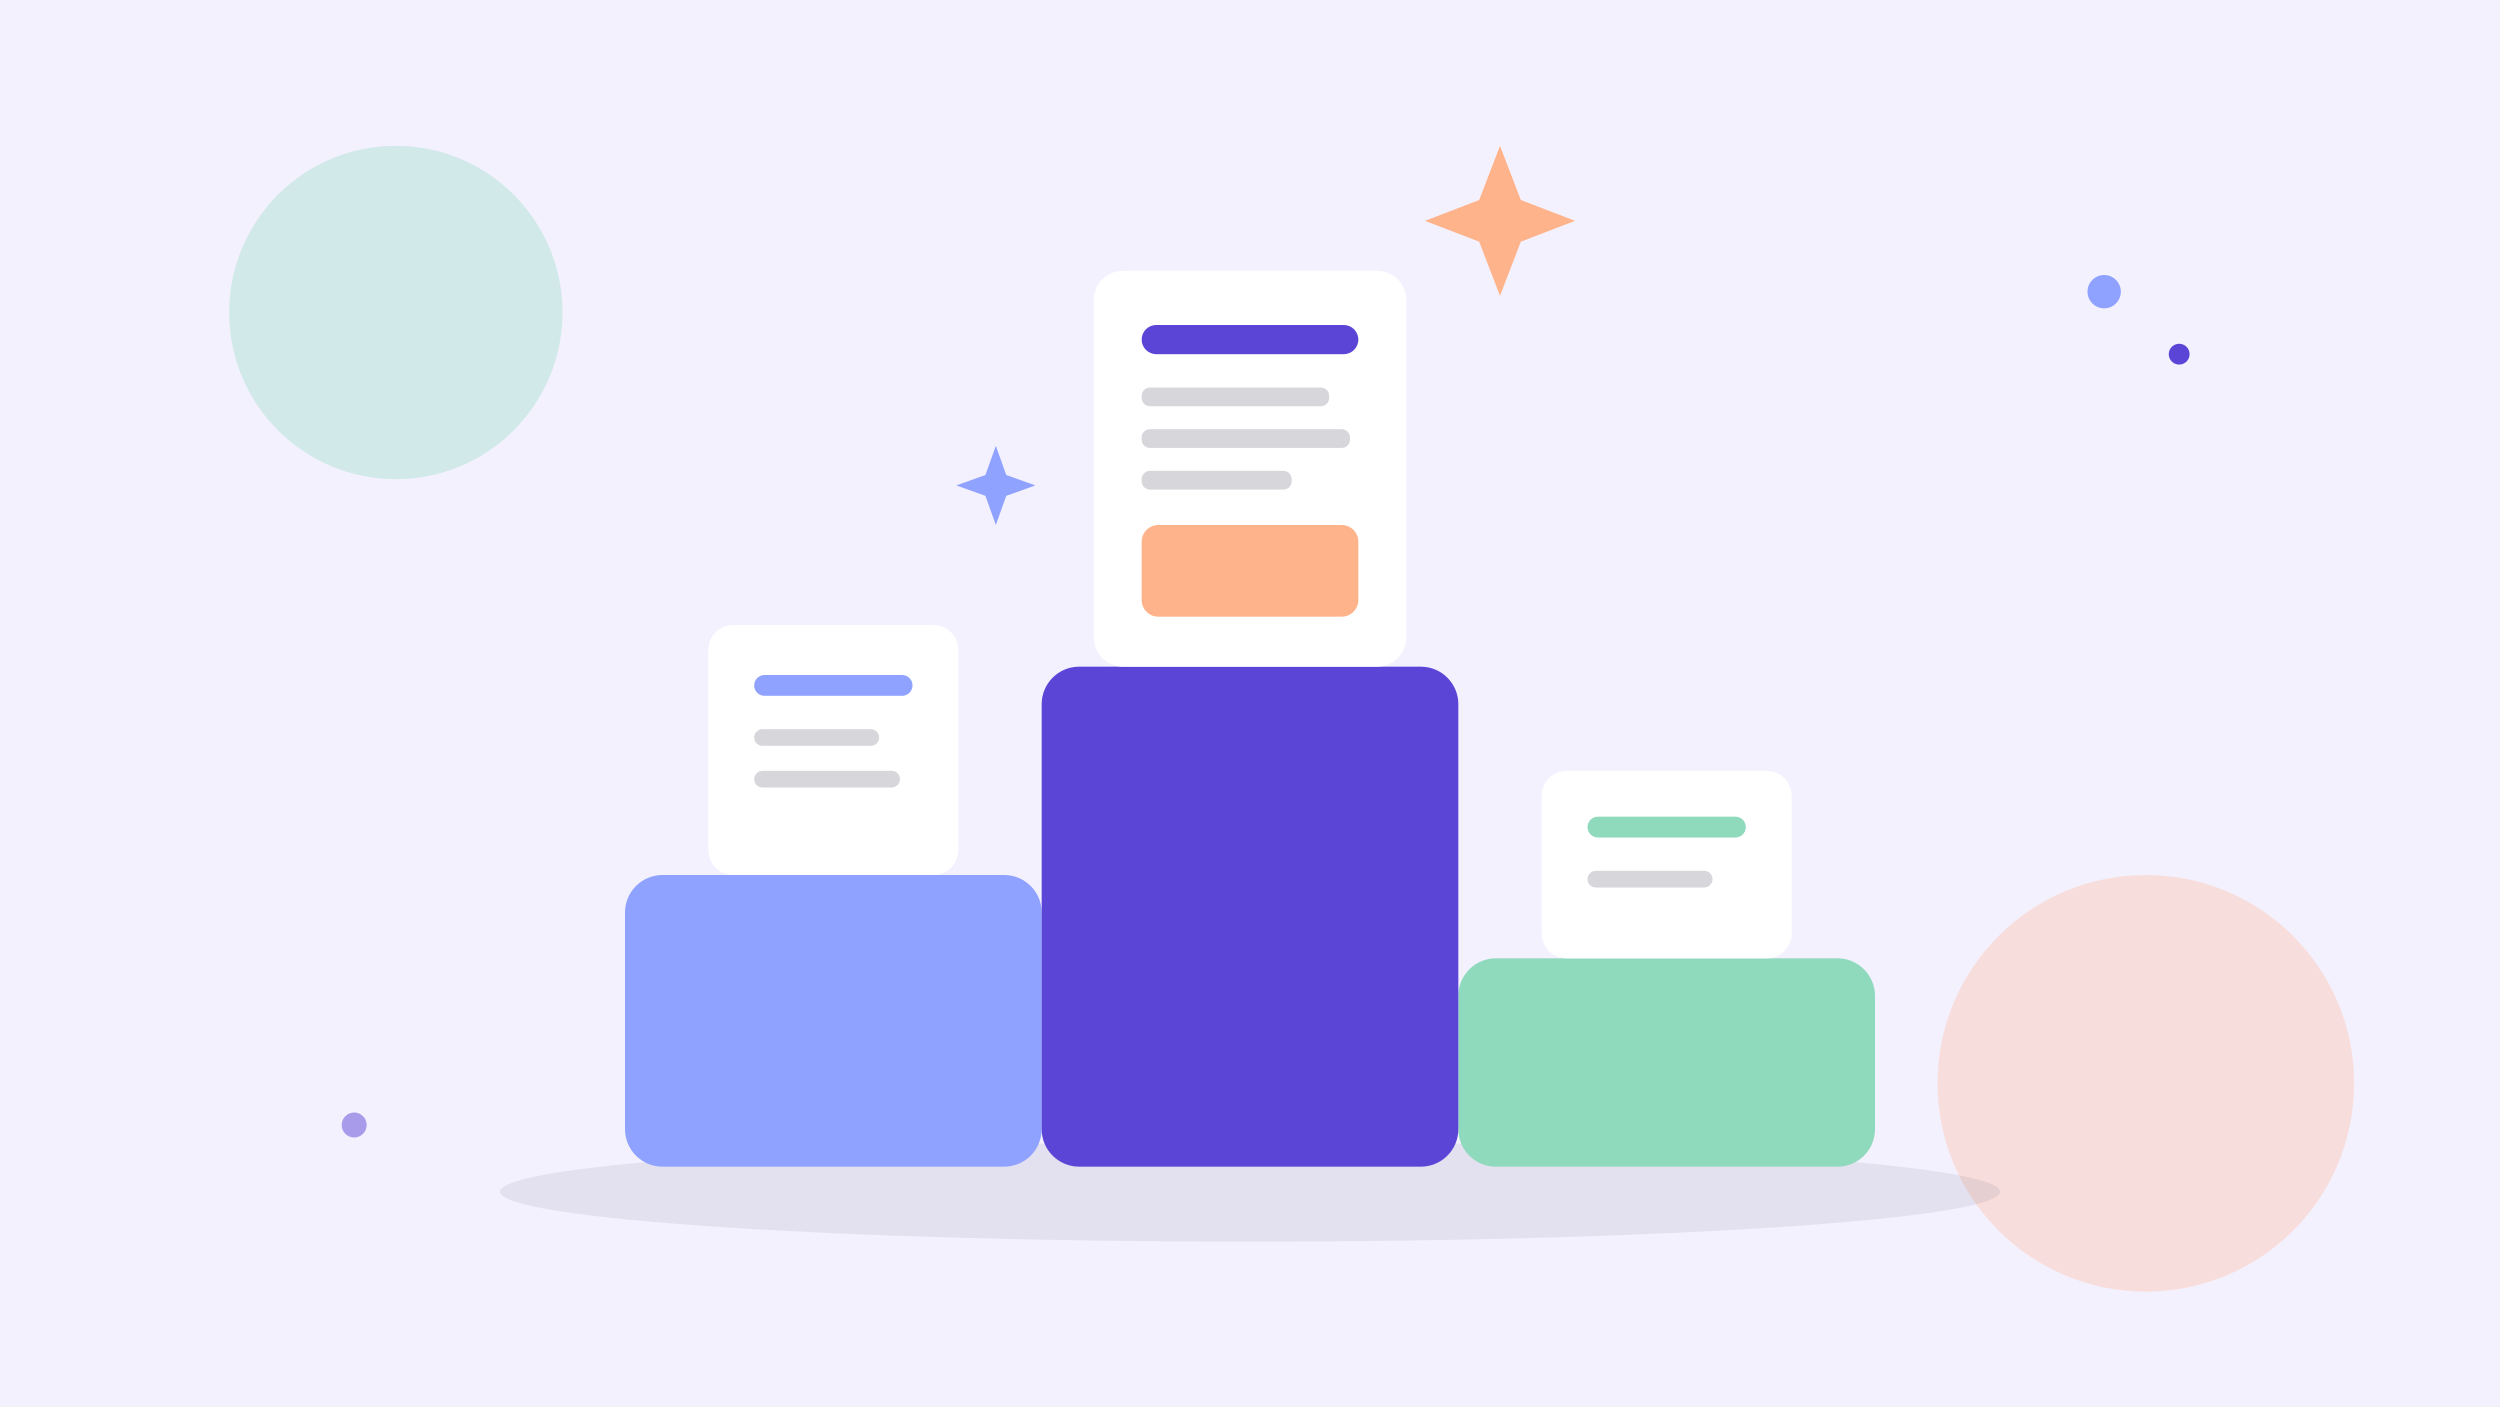
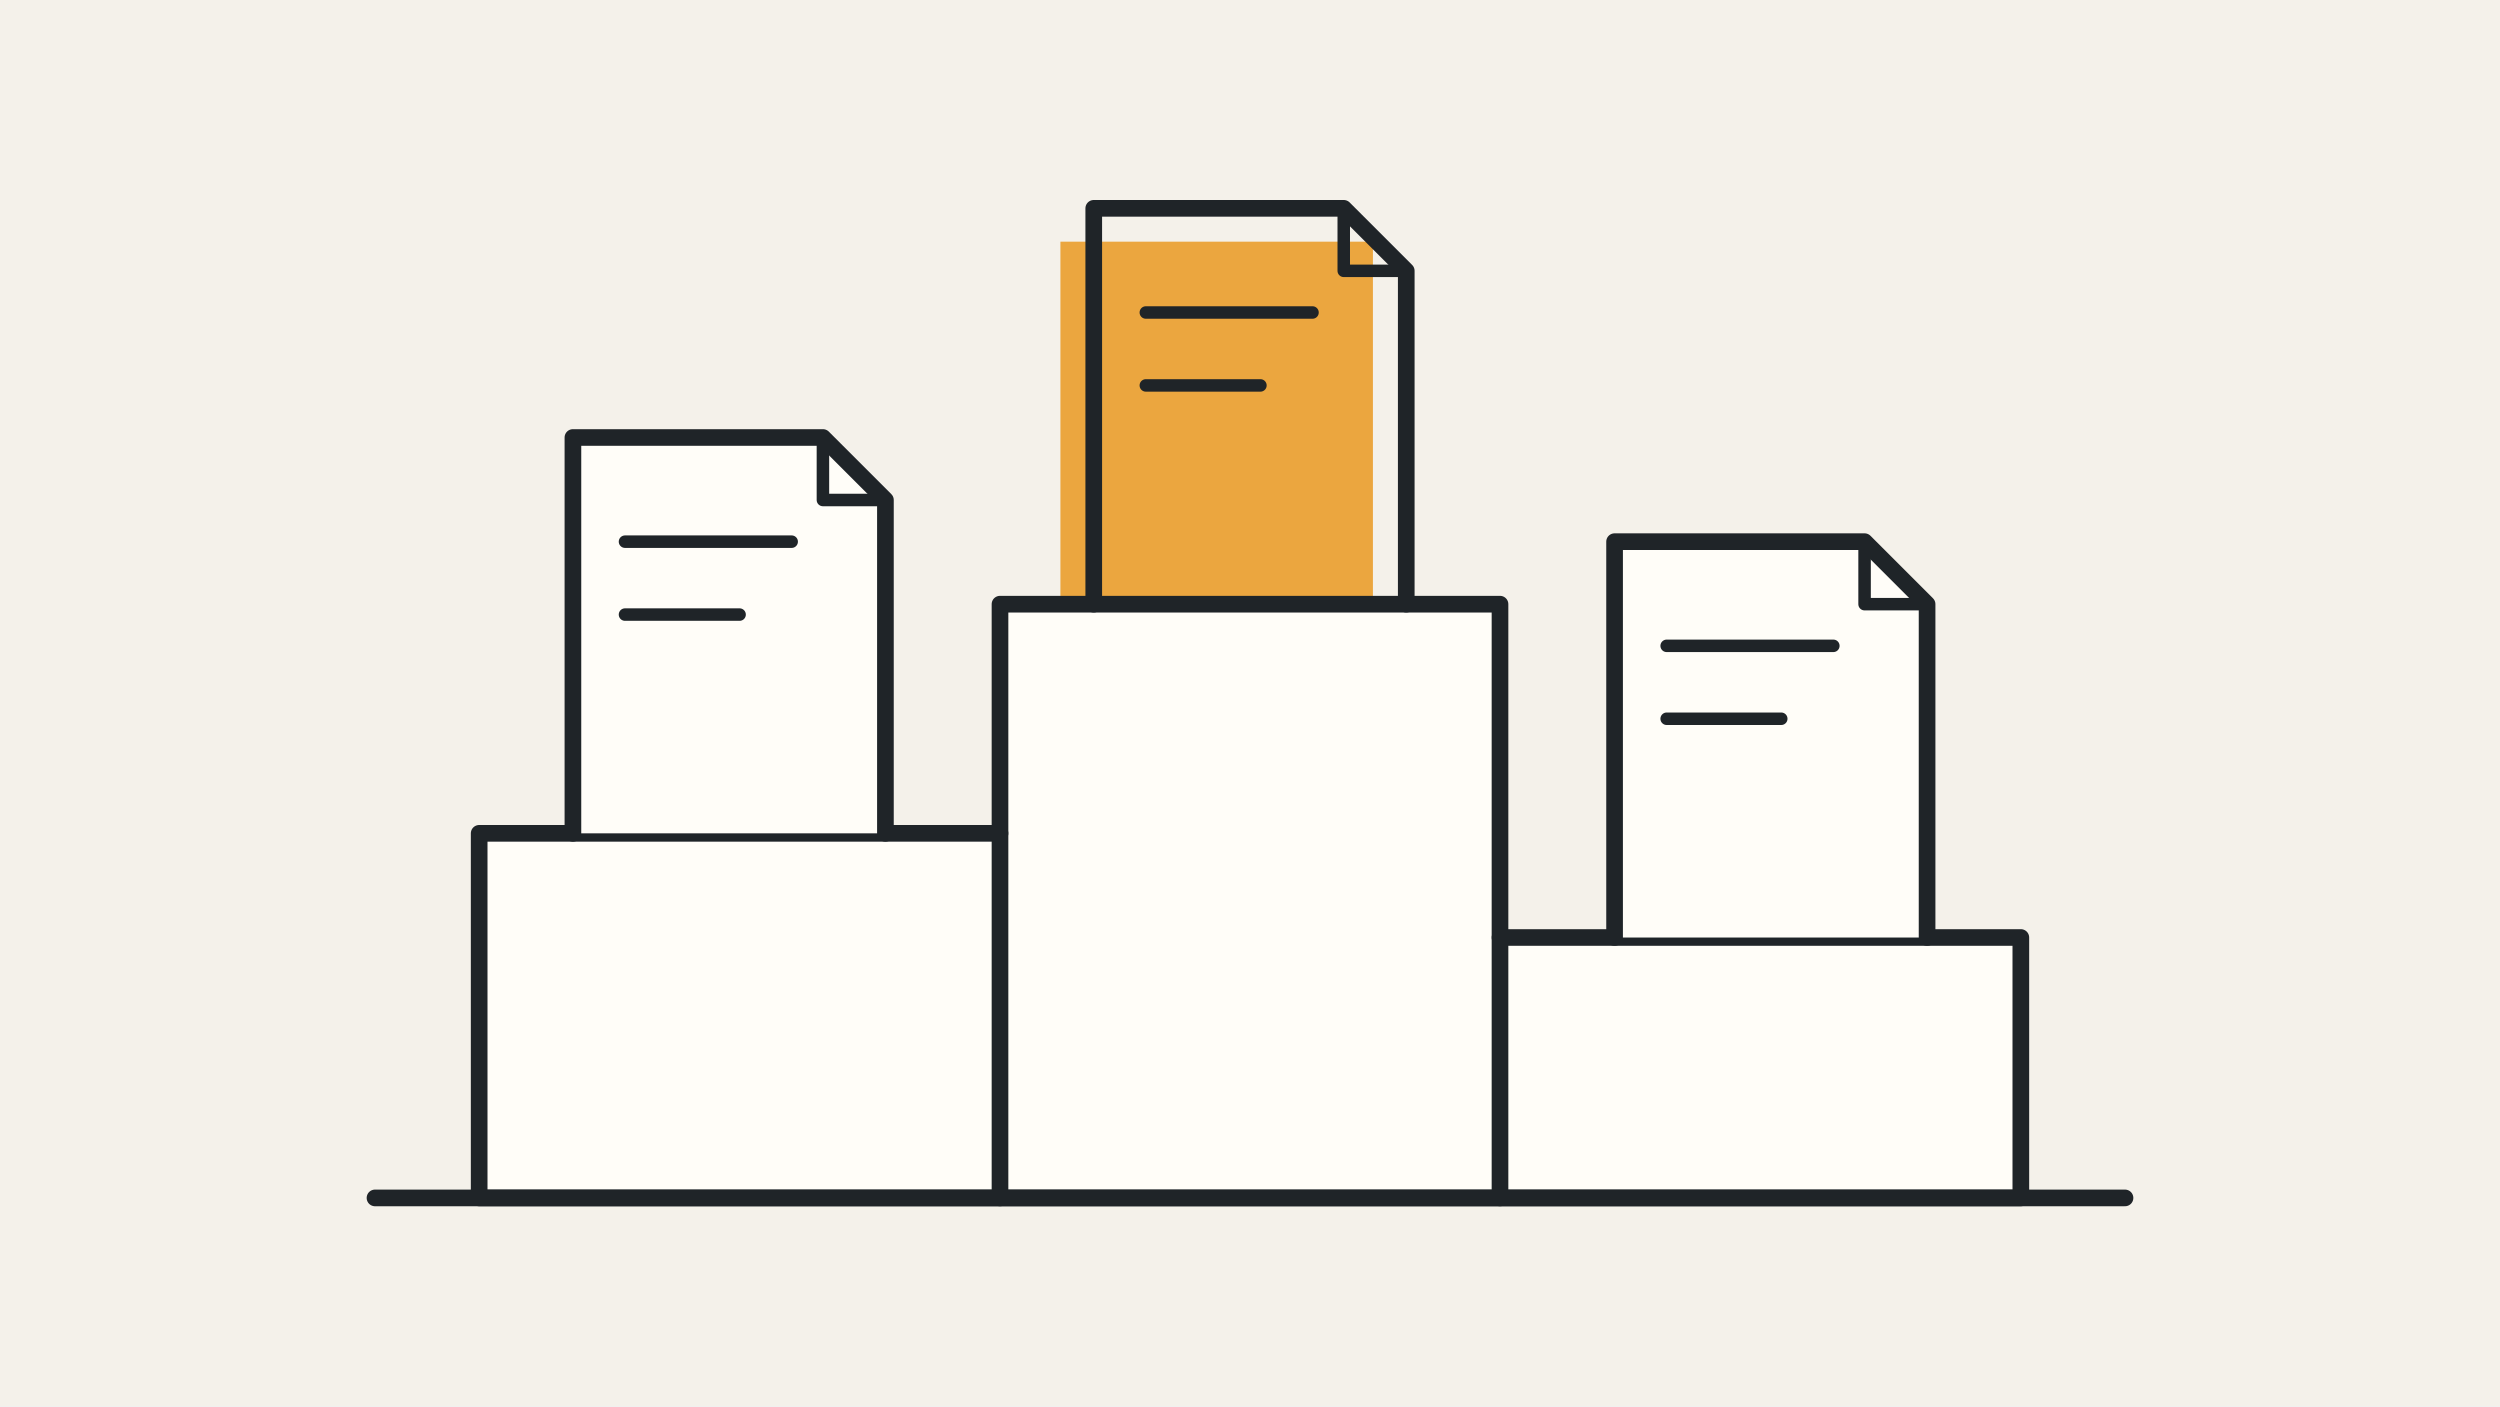
<svg xmlns="http://www.w3.org/2000/svg" viewBox="0 0 1200 675" width="1200" height="675">
-   <rect width="1200" height="675" fill="#f4f1ff" />
-   <circle cx="190" cy="150" r="80" fill="#8fd9bd" opacity="0.35" />
-   <circle cx="1030" cy="520" r="100" fill="#ffb38a" opacity="0.3" />
-   <circle cx="1010" cy="140" r="8" fill="#8fa2ff" />
-   <circle cx="1046" cy="170" r="5" fill="#5b45d6" />
-   <circle cx="170" cy="540" r="6" fill="#5b45d6" opacity="0.5" />
-   <ellipse cx="600" cy="572" rx="360" ry="24" fill="#1f1b3a" opacity="0.08" />
-   <rect x="300" y="420" width="200" height="140" rx="18" fill="#8fa2ff" />
-   <rect x="700" y="460" width="200" height="100" rx="18" fill="#8fd9bd" />
-   <rect x="500" y="320" width="200" height="240" rx="18" fill="#5b45d6" />
-   <rect x="340" y="300" width="120" height="120" rx="12" fill="#ffffff" />
-   <rect x="362" y="324" width="76" height="10" rx="5" fill="#8fa2ff" />
-   <rect x="362" y="350" width="60" height="8" rx="4" fill="#1f1b3a" opacity="0.18" />
-   <rect x="362" y="370" width="70" height="8" rx="4" fill="#1f1b3a" opacity="0.18" />
-   <rect x="740" y="370" width="120" height="90" rx="12" fill="#ffffff" />
-   <rect x="762" y="392" width="76" height="10" rx="5" fill="#8fd9bd" />
-   <rect x="762" y="418" width="60" height="8" rx="4" fill="#1f1b3a" opacity="0.18" />
-   <rect x="525" y="130" width="150" height="190" rx="14" fill="#ffffff" />
-   <rect x="548" y="156" width="104" height="14" rx="7" fill="#5b45d6" />
-   <rect x="548" y="186" width="90" height="9" rx="4" fill="#1f1b3a" opacity="0.18" />
-   <rect x="548" y="206" width="100" height="9" rx="4" fill="#1f1b3a" opacity="0.18" />
-   <rect x="548" y="226" width="72" height="9" rx="4" fill="#1f1b3a" opacity="0.18" />
-   <rect x="548" y="252" width="104" height="44" rx="8" fill="#ffb38a" />
-   <path d="M720 70 L730 96 L756 106 L730 116 L720 142 L710 116 L684 106 L710 96 Z" fill="#ffb38a" />
-   <path d="M478 214 L483 228 L497 233 L483 238 L478 252 L473 238 L459 233 L473 228 Z" fill="#8fa2ff" />
+   <rect width="1200" height="675" fill="#f4f1ea" />
+   <path fill="#eba63f" d="M509 116h150v174H509z" />
+   <g fill="none" stroke="#1f2428" stroke-width="8" stroke-linecap="round" stroke-linejoin="round">
+     <path fill="#fffdf8" d="M230 575V400h250V290h240v160h250v125z" />
+     <path d="M480 400v175M720 450v125" />
+     <path fill="#fffdf8" d="M275 400V210h120l30 30v160M775 450V260h120l30 30v160" />
+     <path d="M525 290V100h120l30 30v160" />
+     <path stroke-width="6" d="M395 210v30h30M895 260v30h30M645 100v30h30M300 260h80M300 295h55M800 310h80M800 345h55M550 150h80M550 185h55" />
+     <path d="M180 575H1020" />
+   </g>
</svg>
